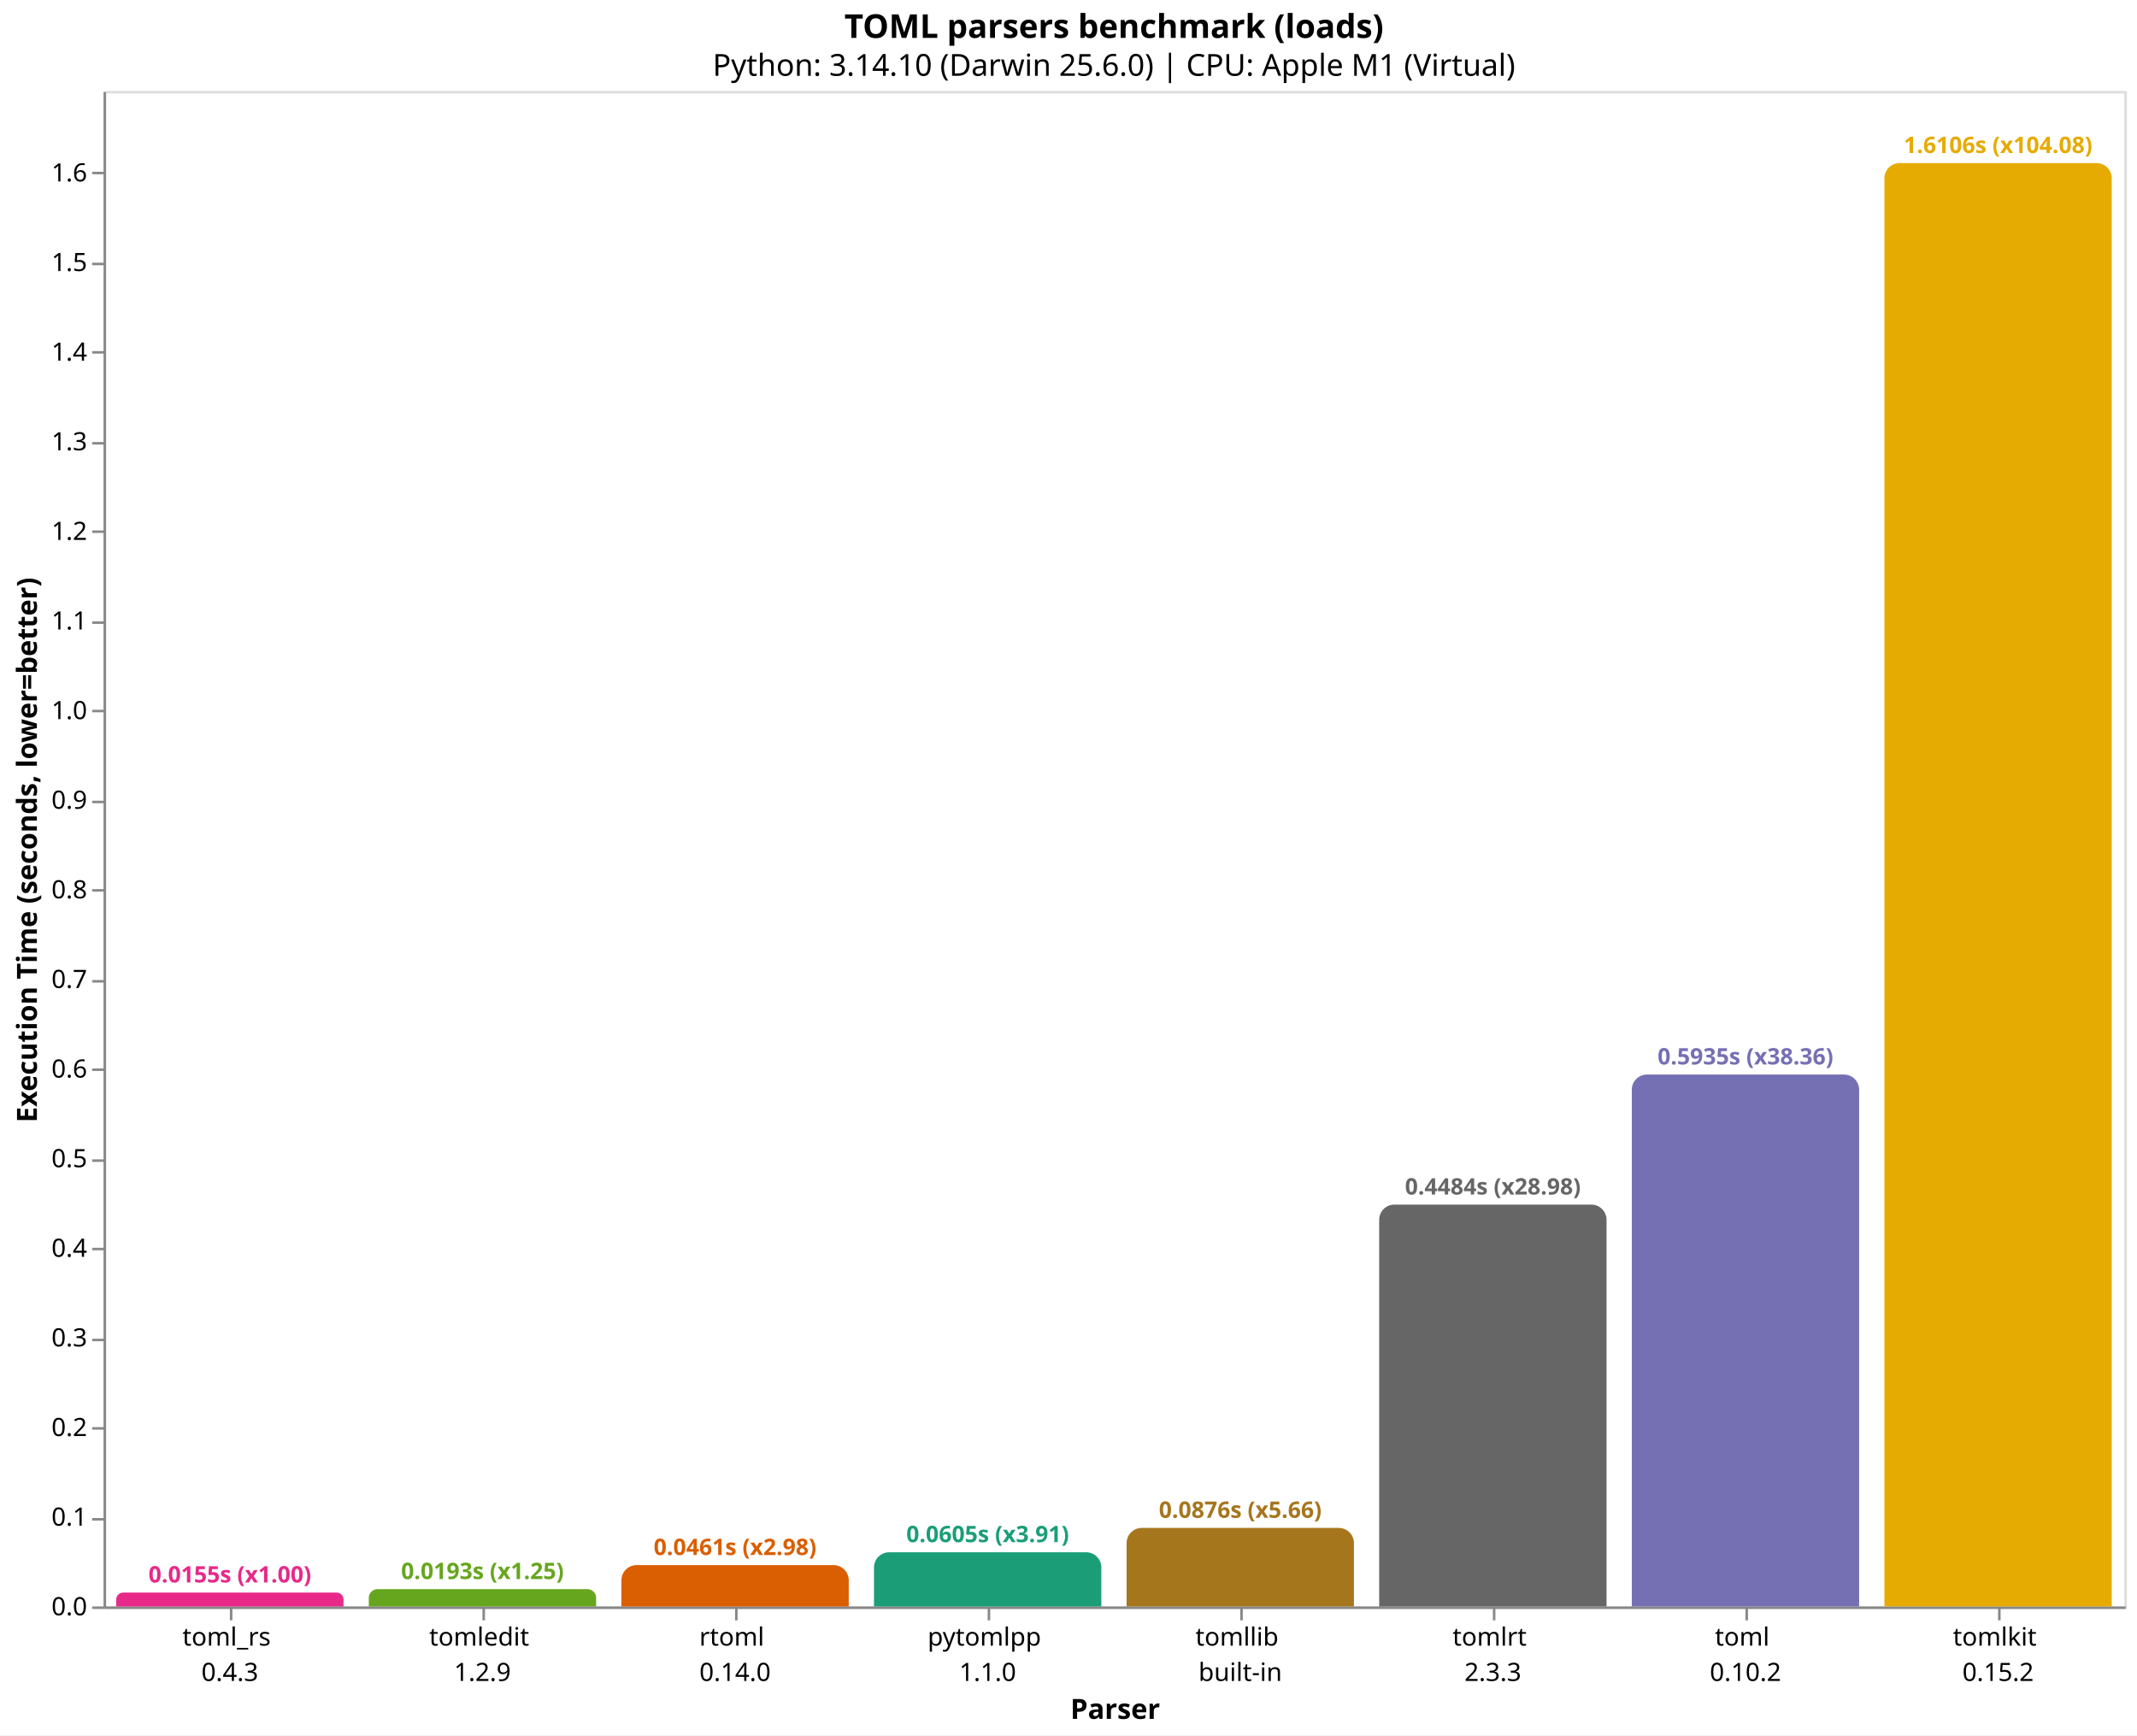
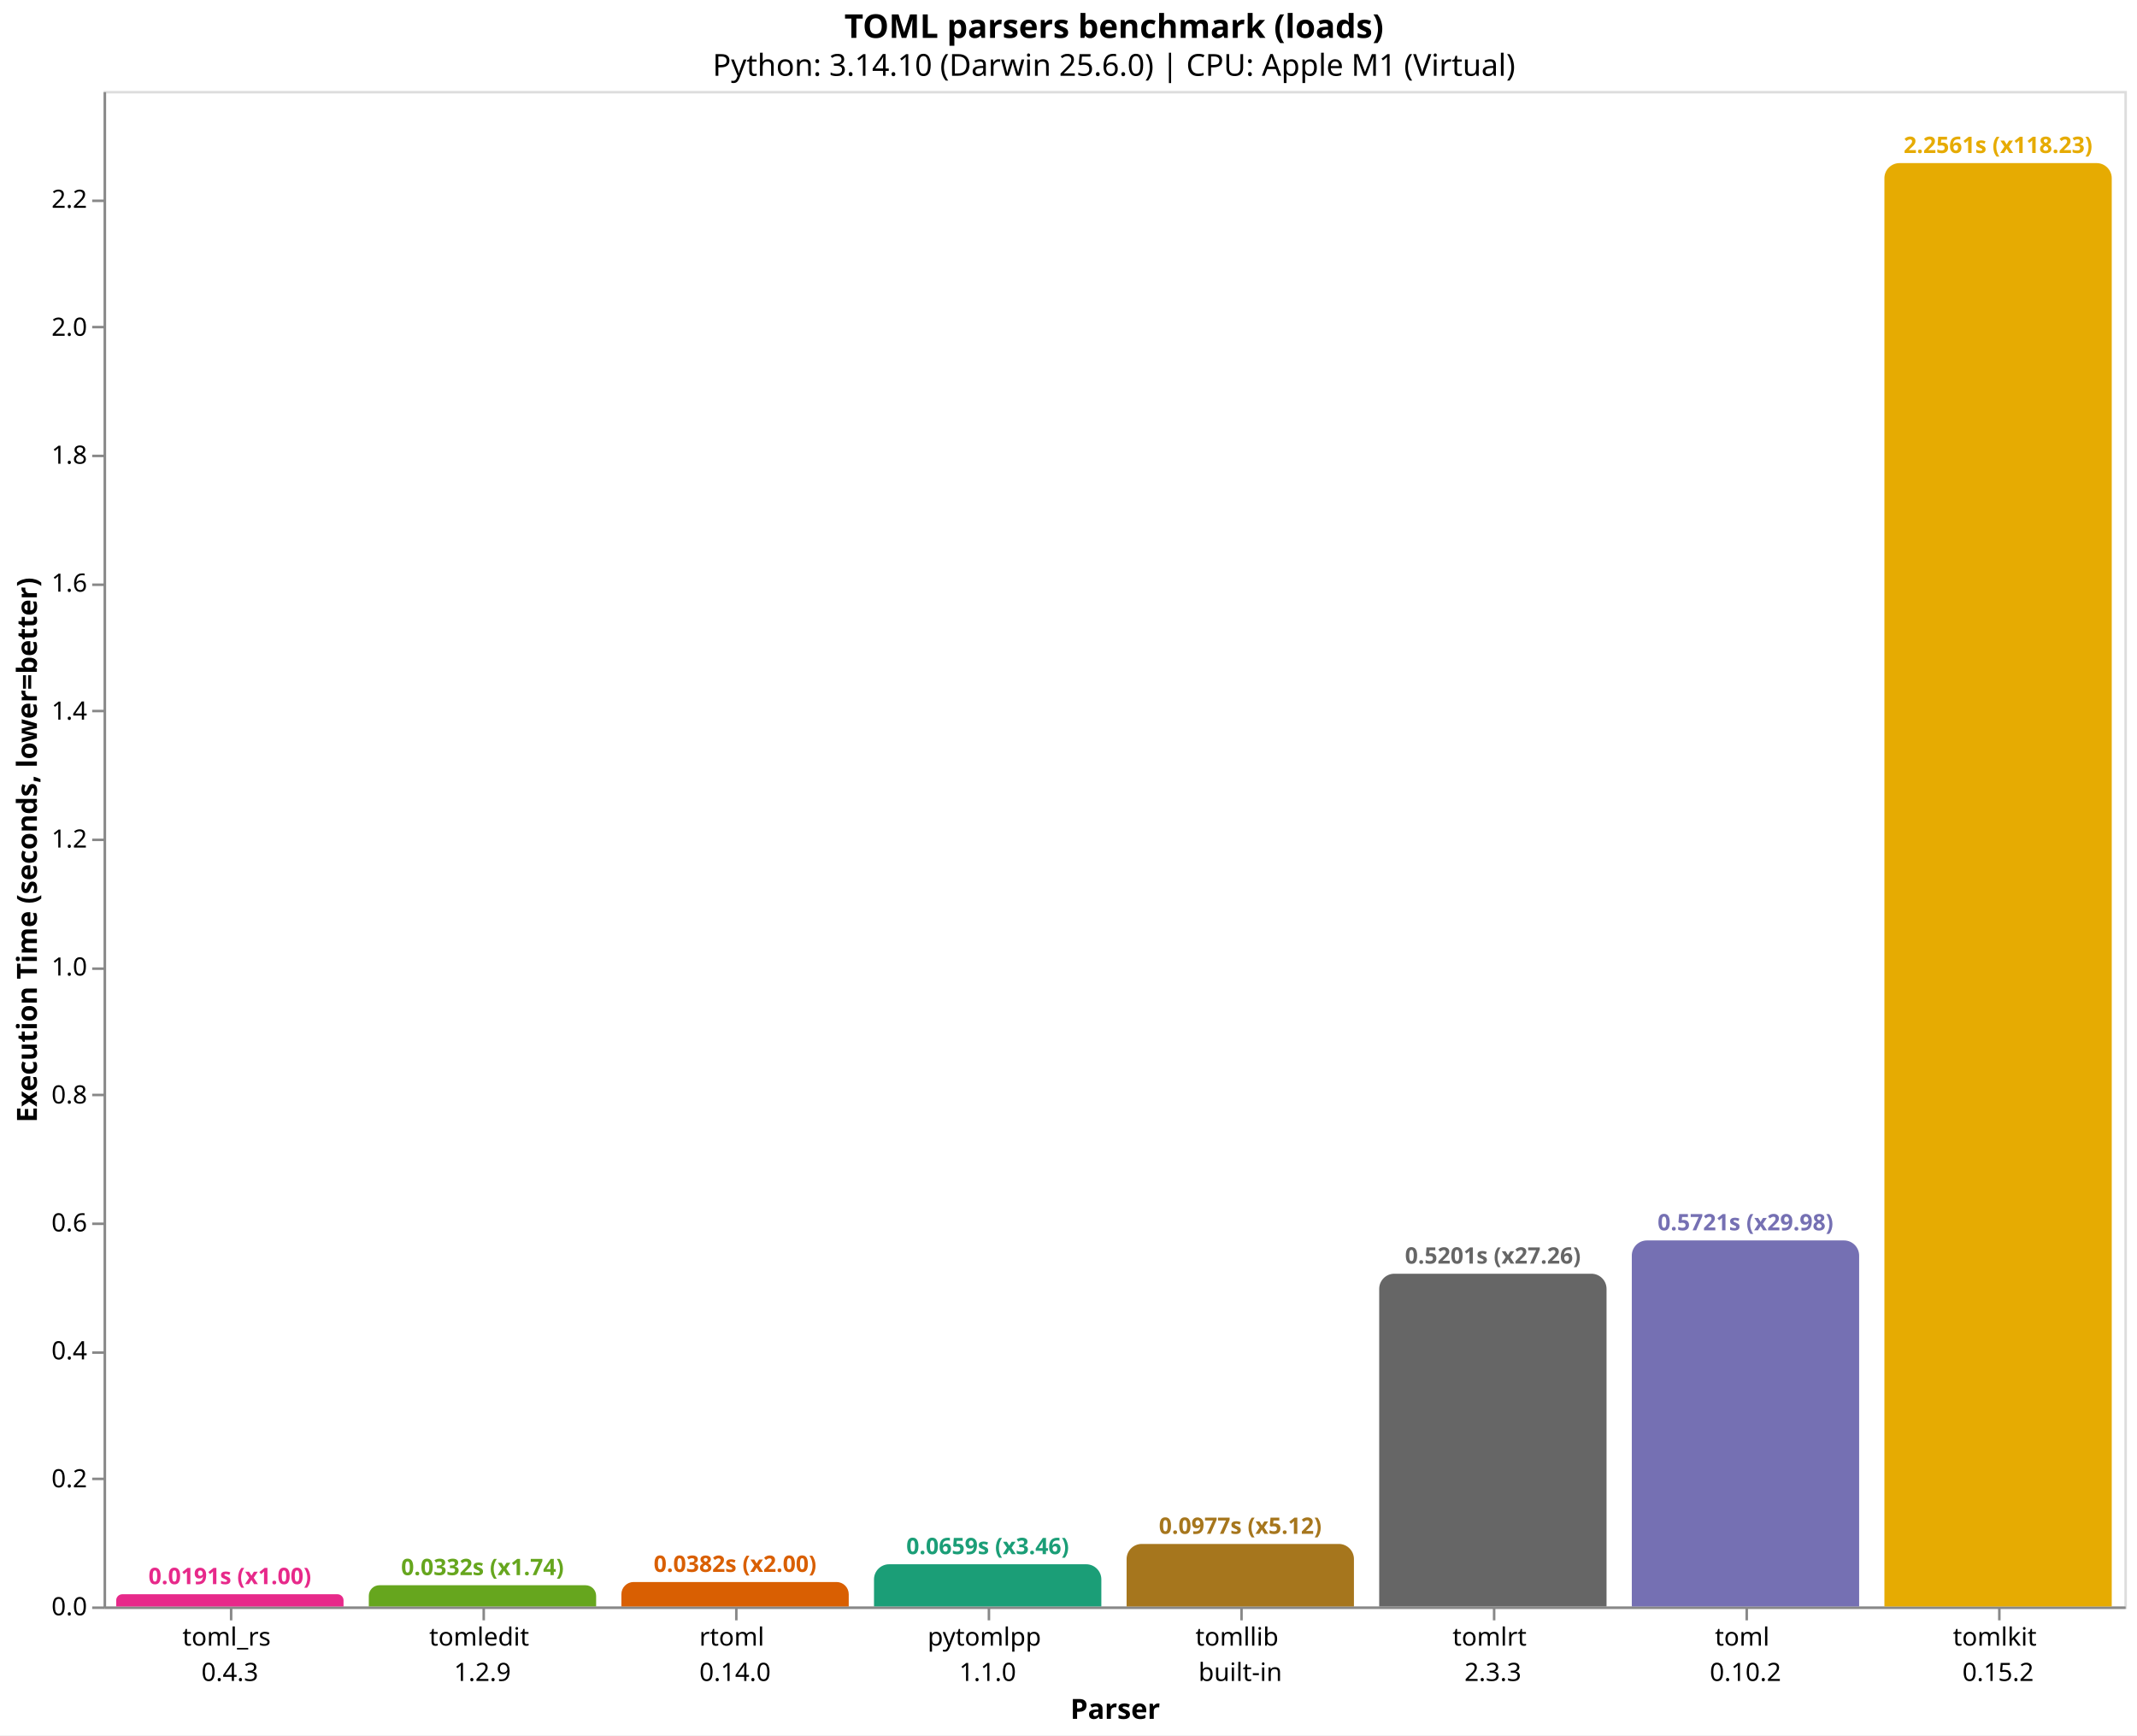
<svg xmlns="http://www.w3.org/2000/svg" version="1.1" class="marks" width="846" height="687" viewBox="0 0 846 687">
  <rect width="846" height="687" fill="white" />
  <g fill="none" stroke-miterlimit="10" transform="translate(41,36)">
    <g class="mark-group role-frame root" role="graphics-object" aria-roledescription="group mark container">
      <g transform="translate(0,0)">
        <path class="background" aria-hidden="true" d="M0.5,0.5h800v600h-800Z" stroke="#ddd" />
        <g>
          <g class="mark-group role-axis" role="graphics-symbol" aria-roledescription="axis" aria-label="X-axis titled 'Parser' for a discrete scale with 8 values: toml_rs&#10;0.4.3, tomledit&#10;1.2.9, rtoml&#10;0.14.0, pytomlpp&#10;1.1.0, tomllib&#10;built-in, ending with tomlkit&#10;0.15.2">
            <g transform="translate(0.5,600.5)">
              <path class="background" aria-hidden="true" d="M0,0h0v0h0Z" pointer-events="none" />
              <g>
                <g class="mark-rule role-axis-tick" pointer-events="none">
                  <line transform="translate(50,0)" x2="0" y2="5" stroke="#888" stroke-width="1" opacity="1" />
                  <line transform="translate(150,0)" x2="0" y2="5" stroke="#888" stroke-width="1" opacity="1" />
                  <line transform="translate(250,0)" x2="0" y2="5" stroke="#888" stroke-width="1" opacity="1" />
                  <line transform="translate(350,0)" x2="0" y2="5" stroke="#888" stroke-width="1" opacity="1" />
                  <line transform="translate(450,0)" x2="0" y2="5" stroke="#888" stroke-width="1" opacity="1" />
                  <line transform="translate(550,0)" x2="0" y2="5" stroke="#888" stroke-width="1" opacity="1" />
                  <line transform="translate(650,0)" x2="0" y2="5" stroke="#888" stroke-width="1" opacity="1" />
                  <line transform="translate(750,0)" x2="0" y2="5" stroke="#888" stroke-width="1" opacity="1" />
                </g>
                <g class="mark-text role-axis-label" pointer-events="none">
                  <text text-anchor="middle" transform="translate(49.5,15)" font-family="sans-serif" font-size="10px" fill="#000" opacity="1">
                    <tspan>toml_rs</tspan>
                    <tspan x="0" dy="14">0.4.3</tspan>
                  </text>
                  <text text-anchor="middle" transform="translate(149.5,15)" font-family="sans-serif" font-size="10px" fill="#000" opacity="1">
                    <tspan>tomledit</tspan>
                    <tspan x="0" dy="14">1.2.9</tspan>
                  </text>
                  <text text-anchor="middle" transform="translate(249.5,15)" font-family="sans-serif" font-size="10px" fill="#000" opacity="1">
                    <tspan>rtoml</tspan>
                    <tspan x="0" dy="14">0.14.0</tspan>
                  </text>
                  <text text-anchor="middle" transform="translate(349.5,15)" font-family="sans-serif" font-size="10px" fill="#000" opacity="1">
                    <tspan>pytomlpp</tspan>
                    <tspan x="0" dy="14">1.1.0</tspan>
                  </text>
                  <text text-anchor="middle" transform="translate(449.5,15)" font-family="sans-serif" font-size="10px" fill="#000" opacity="1">
                    <tspan>tomllib</tspan>
                    <tspan x="0" dy="14">built-in</tspan>
                  </text>
                  <text text-anchor="middle" transform="translate(549.5,15)" font-family="sans-serif" font-size="10px" fill="#000" opacity="1">
                    <tspan>tomlrt</tspan>
                    <tspan x="0" dy="14">2.3.3</tspan>
                  </text>
                  <text text-anchor="middle" transform="translate(649.5,15)" font-family="sans-serif" font-size="10px" fill="#000" opacity="1">
                    <tspan>toml</tspan>
                    <tspan x="0" dy="14">0.10.2</tspan>
                  </text>
                  <text text-anchor="middle" transform="translate(749.5,15)" font-family="sans-serif" font-size="10px" fill="#000" opacity="1">
                    <tspan>tomlkit</tspan>
                    <tspan x="0" dy="14">0.15.2</tspan>
                  </text>
                </g>
                <g class="mark-rule role-axis-domain" pointer-events="none">
                  <line transform="translate(0,0)" x2="800" y2="0" stroke="#888" stroke-width="1" opacity="1" />
                </g>
                <g class="mark-text role-axis-title" pointer-events="none">
                  <text text-anchor="middle" transform="translate(400,44)" font-family="sans-serif" font-size="11px" font-weight="bold" fill="#000" opacity="1">Parser</text>
                </g>
              </g>
              <path class="foreground" aria-hidden="true" d="" pointer-events="none" display="none" />
            </g>
          </g>
-           <g class="mark-group role-axis" role="graphics-symbol" aria-roledescription="axis" aria-label="Y-axis titled 'Execution Time (seconds, lower=better)' for a linear scale with values from 0.0 to 1.7">
+           <g class="mark-group role-axis" role="graphics-symbol" aria-roledescription="axis" aria-label="Y-axis titled 'Execution Time (seconds, lower=better)' for a linear scale with values from 0.0 to 2.4">
            <g transform="translate(0.5,0.5)">
              <path class="background" aria-hidden="true" d="M0,0h0v0h0Z" pointer-events="none" />
              <g>
                <g class="mark-rule role-axis-tick" pointer-events="none">
                  <line transform="translate(0,600)" x2="-5" y2="0" stroke="#888" stroke-width="1" opacity="1" />
-                   <line transform="translate(0,565)" x2="-5" y2="0" stroke="#888" stroke-width="1" opacity="1" />
-                   <line transform="translate(0,529)" x2="-5" y2="0" stroke="#888" stroke-width="1" opacity="1" />
-                   <line transform="translate(0,494)" x2="-5" y2="0" stroke="#888" stroke-width="1" opacity="1" />
-                   <line transform="translate(0,458)" x2="-5" y2="0" stroke="#888" stroke-width="1" opacity="1" />
-                   <line transform="translate(0,423)" x2="-5" y2="0" stroke="#888" stroke-width="1" opacity="1" />
-                   <line transform="translate(0,387)" x2="-5" y2="0" stroke="#888" stroke-width="1" opacity="1" />
-                   <line transform="translate(0,352)" x2="-5" y2="0" stroke="#888" stroke-width="1" opacity="1" />
-                   <line transform="translate(0,316)" x2="-5" y2="0" stroke="#888" stroke-width="1" opacity="1" />
-                   <line transform="translate(0,281)" x2="-5" y2="0" stroke="#888" stroke-width="1" opacity="1" />
+                   <line transform="translate(0,549)" x2="-5" y2="0" stroke="#888" stroke-width="1" opacity="1" />
+                   <line transform="translate(0,499)" x2="-5" y2="0" stroke="#888" stroke-width="1" opacity="1" />
+                   <line transform="translate(0,448)" x2="-5" y2="0" stroke="#888" stroke-width="1" opacity="1" />
+                   <line transform="translate(0,397)" x2="-5" y2="0" stroke="#888" stroke-width="1" opacity="1" />
+                   <line transform="translate(0,347)" x2="-5" y2="0" stroke="#888" stroke-width="1" opacity="1" />
+                   <line transform="translate(0,296)" x2="-5" y2="0" stroke="#888" stroke-width="1" opacity="1" />
                  <line transform="translate(0,245)" x2="-5" y2="0" stroke="#888" stroke-width="1" opacity="1" />
-                   <line transform="translate(0,210)" x2="-5" y2="0" stroke="#888" stroke-width="1" opacity="1" />
-                   <line transform="translate(0,174)" x2="-5" y2="0" stroke="#888" stroke-width="1" opacity="1" />
-                   <line transform="translate(0,139)" x2="-5" y2="0" stroke="#888" stroke-width="1" opacity="1" />
-                   <line transform="translate(0,103)" x2="-5" y2="0" stroke="#888" stroke-width="1" opacity="1" />
-                   <line transform="translate(0,68)" x2="-5" y2="0" stroke="#888" stroke-width="1" opacity="1" />
-                   <line transform="translate(0,32)" x2="-5" y2="0" stroke="#888" stroke-width="1" opacity="1" />
+                   <line transform="translate(0,195)" x2="-5" y2="0" stroke="#888" stroke-width="1" opacity="1" />
+                   <line transform="translate(0,144)" x2="-5" y2="0" stroke="#888" stroke-width="1" opacity="1" />
+                   <line transform="translate(0,93)" x2="-5" y2="0" stroke="#888" stroke-width="1" opacity="1" />
+                   <line transform="translate(0,43)" x2="-5" y2="0" stroke="#888" stroke-width="1" opacity="1" />
                </g>
                <g class="mark-text role-axis-label" pointer-events="none">
                  <text text-anchor="end" transform="translate(-7,603)" font-family="sans-serif" font-size="10px" fill="#000" opacity="1">0.0</text>
-                   <text text-anchor="end" transform="translate(-7,567.5208)" font-family="sans-serif" font-size="10px" fill="#000" opacity="1">0.1</text>
-                   <text text-anchor="end" transform="translate(-7,532.0415)" font-family="sans-serif" font-size="10px" fill="#000" opacity="1">0.2</text>
-                   <text text-anchor="end" transform="translate(-7,496.5623)" font-family="sans-serif" font-size="10px" fill="#000" opacity="1">0.3</text>
-                   <text text-anchor="end" transform="translate(-7,461.0831)" font-family="sans-serif" font-size="10px" fill="#000" opacity="1">0.4</text>
-                   <text text-anchor="end" transform="translate(-7,425.6039)" font-family="sans-serif" font-size="10px" fill="#000" opacity="1">0.5</text>
-                   <text text-anchor="end" transform="translate(-7,390.1246)" font-family="sans-serif" font-size="10px" fill="#000" opacity="1">0.6</text>
-                   <text text-anchor="end" transform="translate(-7,354.6454)" font-family="sans-serif" font-size="10px" fill="#000" opacity="1">0.7</text>
-                   <text text-anchor="end" transform="translate(-7,319.1662)" font-family="sans-serif" font-size="10px" fill="#000" opacity="1">0.8</text>
-                   <text text-anchor="end" transform="translate(-7,283.687)" font-family="sans-serif" font-size="10px" fill="#000" opacity="1">0.9</text>
-                   <text text-anchor="end" transform="translate(-7,248.2077)" font-family="sans-serif" font-size="10px" fill="#000" opacity="1">1.0</text>
-                   <text text-anchor="end" transform="translate(-7,212.7285)" font-family="sans-serif" font-size="10px" fill="#000" opacity="1">1.1</text>
-                   <text text-anchor="end" transform="translate(-7,177.2493)" font-family="sans-serif" font-size="10px" fill="#000" opacity="1">1.2</text>
-                   <text text-anchor="end" transform="translate(-7,141.77)" font-family="sans-serif" font-size="10px" fill="#000" opacity="1">1.3</text>
-                   <text text-anchor="end" transform="translate(-7,106.2908)" font-family="sans-serif" font-size="10px" fill="#000" opacity="1">1.4</text>
-                   <text text-anchor="end" transform="translate(-7,70.81159)" font-family="sans-serif" font-size="10px" fill="#000" opacity="1">1.5</text>
-                   <text text-anchor="end" transform="translate(-7,35.33236)" font-family="sans-serif" font-size="10px" fill="#000" opacity="1">1.6</text>
+                   <text text-anchor="end" transform="translate(-7,552.3438)" font-family="sans-serif" font-size="10px" fill="#000" opacity="1">0.2</text>
+                   <text text-anchor="end" transform="translate(-7,501.6876)" font-family="sans-serif" font-size="10px" fill="#000" opacity="1">0.4</text>
+                   <text text-anchor="end" transform="translate(-7,451.0314)" font-family="sans-serif" font-size="10px" fill="#000" opacity="1">0.6</text>
+                   <text text-anchor="end" transform="translate(-7,400.3752)" font-family="sans-serif" font-size="10px" fill="#000" opacity="1">0.8</text>
+                   <text text-anchor="end" transform="translate(-7,349.719)" font-family="sans-serif" font-size="10px" fill="#000" opacity="1">1.0</text>
+                   <text text-anchor="end" transform="translate(-7,299.0628)" font-family="sans-serif" font-size="10px" fill="#000" opacity="1">1.2</text>
+                   <text text-anchor="end" transform="translate(-7,248.4066)" font-family="sans-serif" font-size="10px" fill="#000" opacity="1">1.4</text>
+                   <text text-anchor="end" transform="translate(-7,197.7504)" font-family="sans-serif" font-size="10px" fill="#000" opacity="1">1.6</text>
+                   <text text-anchor="end" transform="translate(-7,147.0942)" font-family="sans-serif" font-size="10px" fill="#000" opacity="1">1.8</text>
+                   <text text-anchor="end" transform="translate(-7,96.43799)" font-family="sans-serif" font-size="10px" fill="#000" opacity="1">2.0</text>
+                   <text text-anchor="end" transform="translate(-7,45.78179)" font-family="sans-serif" font-size="10px" fill="#000" opacity="1">2.2</text>
                </g>
                <g class="mark-rule role-axis-domain" pointer-events="none">
                  <line transform="translate(0,600)" x2="0" y2="-600" stroke="#888" stroke-width="1" opacity="1" />
                </g>
                <g class="mark-text role-axis-title" pointer-events="none">
                  <text text-anchor="middle" transform="translate(-24.90137,300) rotate(-90) translate(0,-2)" font-family="sans-serif" font-size="11px" font-weight="bold" fill="#000" opacity="1">Execution Time (seconds, lower=better)</text>
                </g>
              </g>
              <path class="foreground" aria-hidden="true" d="" pointer-events="none" display="none" />
            </g>
          </g>
          <g class="mark-group role-scope" role="graphics-object" aria-roledescription="group mark container">
-             <g transform="translate(5,594.5098)">
-               <path class="background" aria-hidden="true" d="M2.745,0L87.255,0C88.77,0,90,1.23,90,2.745L90,5.49C90,5.49,90,5.49,90,5.49L0,5.49C0,5.49,0,5.49,0,5.49L0,2.745C0,1.23,1.23,0,2.745,0Z" />
+             <g transform="translate(5,595.167)">
+               <path class="background" aria-hidden="true" d="M2.417,0L87.583,0C88.917,0,90,1.083,90,2.417L90,4.833C90,4.833,90,4.833,90,4.833L0,4.833C0,4.833,0,4.833,0,4.833L0,2.417C0,1.083,1.083,0,2.417,0Z" />
              <g clip-path="url(#clip1)">
                <g class="mark-group role-scope" role="graphics-object" aria-roledescription="group mark container">
-                   <g transform="translate(0,-594.5098)">
-                     <path class="background" aria-hidden="true" d="M0,0h90v0h-90Z" />
-                     <g>
-                       <g class="mark-rect role-mark layer_0_marks" role="graphics-object" aria-roledescription="rect mark container">
-                         <path aria-label="Parser: toml_rs&#10;0.4.3; Execution Time (seconds, lower=better): 0.015474541; parser: toml_rs; Execution Time (s): 0.0155; Slowdown: 1.00" role="graphics-symbol" aria-roledescription="bar" d="M0,594.51h90v5.49h-90Z" fill="#e7298a" />
-                       </g>
-                     </g>
-                     <path class="foreground" aria-hidden="true" d="" display="none" />
-                   </g>
-                 </g>
-               </g>
-               <path class="foreground" aria-hidden="true" d="" display="none" />
-             </g>
-             <g transform="translate(105,593.1523)">
-               <path class="background" aria-hidden="true" d="M3.424,0L86.576,0C88.466,0,90,1.534,90,3.424L90,6.848C90,6.848,90,6.848,90,6.848L0,6.848C0,6.848,0,6.848,0,6.848L0,3.424C0,1.534,1.534,0,3.424,0Z" />
+                   <g transform="translate(0,-595.167)">
+                     <path class="background" aria-hidden="true" d="M0,0h90v0h-90Z" />
+                     <g>
+                       <g class="mark-rect role-mark layer_0_marks" role="graphics-object" aria-roledescription="rect mark container">
+                         <path aria-label="Parser: toml_rs&#10;0.4.3; Execution Time (seconds, lower=better): 0.01908175; parser: toml_rs; Execution Time (s): 0.0191; Slowdown: 1.00" role="graphics-symbol" aria-roledescription="bar" d="M0,595.167h90v4.833h-90Z" fill="#e7298a" />
+                       </g>
+                     </g>
+                     <path class="foreground" aria-hidden="true" d="" display="none" />
+                   </g>
+                 </g>
+               </g>
+               <path class="foreground" aria-hidden="true" d="" display="none" />
+             </g>
+             <g transform="translate(105,591.6026)">
+               <path class="background" aria-hidden="true" d="M4.199,0L85.801,0C88.119,0,90,1.881,90,4.199L90,8.397C90,8.397,90,8.397,90,8.397L0,8.397C0,8.397,0,8.397,0,8.397L0,4.199C0,1.881,1.881,0,4.199,0Z" />
              <g clip-path="url(#clip2)">
                <g class="mark-group role-scope" role="graphics-object" aria-roledescription="group mark container">
-                   <g transform="translate(0,-593.1523)">
-                     <path class="background" aria-hidden="true" d="M0,0h90v0h-90Z" />
-                     <g>
-                       <g class="mark-rect role-mark layer_0_marks" role="graphics-object" aria-roledescription="rect mark container">
-                         <path aria-label="Parser: tomledit&#10;1.2.9; Execution Time (seconds, lower=better): 0.019300667; parser: tomledit; Execution Time (s): 0.0193; Slowdown: 1.25" role="graphics-symbol" aria-roledescription="bar" d="M0,593.152h90v6.848h-90Z" fill="#66a61e" />
-                       </g>
-                     </g>
-                     <path class="foreground" aria-hidden="true" d="" display="none" />
-                   </g>
-                 </g>
-               </g>
-               <path class="foreground" aria-hidden="true" d="" display="none" />
-             </g>
-             <g transform="translate(205,583.6361)">
-               <path class="background" aria-hidden="true" d="M6,0L84,0C87.311,0,90,2.689,90,6L90,16.364C90,16.364,90,16.364,90,16.364L0,16.364C0,16.364,0,16.364,0,16.364L0,6C0,2.689,2.689,0,6,0Z" />
+                   <g transform="translate(0,-591.6026)">
+                     <path class="background" aria-hidden="true" d="M0,0h90v0h-90Z" />
+                     <g>
+                       <g class="mark-rect role-mark layer_0_marks" role="graphics-object" aria-roledescription="rect mark container">
+                         <path aria-label="Parser: tomledit&#10;1.2.9; Execution Time (seconds, lower=better): 0.033154584; parser: tomledit; Execution Time (s): 0.0332; Slowdown: 1.74" role="graphics-symbol" aria-roledescription="bar" d="M0,591.603h90v8.397h-90Z" fill="#66a61e" />
+                       </g>
+                     </g>
+                     <path class="foreground" aria-hidden="true" d="" display="none" />
+                   </g>
+                 </g>
+               </g>
+               <path class="foreground" aria-hidden="true" d="" display="none" />
+             </g>
+             <g transform="translate(205,590.3233)">
+               <path class="background" aria-hidden="true" d="M4.838,0L85.162,0C87.832,0,90,2.168,90,4.838L90,9.677C90,9.677,90,9.677,90,9.677L0,9.677C0,9.677,0,9.677,0,9.677L0,4.838C0,2.168,2.168,0,4.838,0Z" />
              <g clip-path="url(#clip3)">
                <g class="mark-group role-scope" role="graphics-object" aria-roledescription="group mark container">
-                   <g transform="translate(0,-583.6361)">
-                     <path class="background" aria-hidden="true" d="M0,0h90v0h-90Z" />
-                     <g>
-                       <g class="mark-rect role-mark layer_0_marks" role="graphics-object" aria-roledescription="rect mark container">
-                         <path aria-label="Parser: rtoml&#10;0.14.0; Execution Time (seconds, lower=better): 0.046122417; parser: rtoml; Execution Time (s): 0.0461; Slowdown: 2.98" role="graphics-symbol" aria-roledescription="bar" d="M0,583.636h90v16.364h-90Z" fill="#d95f02" />
-                       </g>
-                     </g>
-                     <path class="foreground" aria-hidden="true" d="" display="none" />
-                   </g>
-                 </g>
-               </g>
-               <path class="foreground" aria-hidden="true" d="" display="none" />
-             </g>
-             <g transform="translate(305,578.5511)">
-               <path class="background" aria-hidden="true" d="M6,0L84,0C87.311,0,90,2.689,90,6L90,21.449C90,21.449,90,21.449,90,21.449L0,21.449C0,21.449,0,21.449,0,21.449L0,6C0,2.689,2.689,0,6,0Z" />
+                   <g transform="translate(0,-590.3233)">
+                     <path class="background" aria-hidden="true" d="M0,0h90v0h-90Z" />
+                     <g>
+                       <g class="mark-rect role-mark layer_0_marks" role="graphics-object" aria-roledescription="rect mark container">
+                         <path aria-label="Parser: rtoml&#10;0.14.0; Execution Time (seconds, lower=better): 0.038205584; parser: rtoml; Execution Time (s): 0.0382; Slowdown: 2.00" role="graphics-symbol" aria-roledescription="bar" d="M0,590.323h90v9.677h-90Z" fill="#d95f02" />
+                       </g>
+                     </g>
+                     <path class="foreground" aria-hidden="true" d="" display="none" />
+                   </g>
+                 </g>
+               </g>
+               <path class="foreground" aria-hidden="true" d="" display="none" />
+             </g>
+             <g transform="translate(305,583.2966)">
+               <path class="background" aria-hidden="true" d="M6,0L84,0C87.311,0,90,2.689,90,6L90,16.703C90,16.703,90,16.703,90,16.703L0,16.703C0,16.703,0,16.703,0,16.703L0,6C0,2.689,2.689,0,6,0Z" />
              <g clip-path="url(#clip4)">
                <g class="mark-group role-scope" role="graphics-object" aria-roledescription="group mark container">
-                   <g transform="translate(0,-578.5511)">
-                     <path class="background" aria-hidden="true" d="M0,0h90v0h-90Z" />
-                     <g>
-                       <g class="mark-rect role-mark layer_0_marks" role="graphics-object" aria-roledescription="rect mark container">
-                         <path aria-label="Parser: pytomlpp&#10;1.1.0; Execution Time (seconds, lower=better): 0.060454791; parser: pytomlpp; Execution Time (s): 0.0605; Slowdown: 3.91" role="graphics-symbol" aria-roledescription="bar" d="M0,578.551h90v21.449h-90Z" fill="#1b9e77" />
-                       </g>
-                     </g>
-                     <path class="foreground" aria-hidden="true" d="" display="none" />
-                   </g>
-                 </g>
-               </g>
-               <path class="foreground" aria-hidden="true" d="" display="none" />
-             </g>
-             <g transform="translate(405,568.9118)">
-               <path class="background" aria-hidden="true" d="M6,0L84,0C87.311,0,90,2.689,90,6L90,31.088C90,31.088,90,31.088,90,31.088L0,31.088C0,31.088,0,31.088,0,31.088L0,6C0,2.689,2.689,0,6,0Z" />
+                   <g transform="translate(0,-583.2966)">
+                     <path class="background" aria-hidden="true" d="M0,0h90v0h-90Z" />
+                     <g>
+                       <g class="mark-rect role-mark layer_0_marks" role="graphics-object" aria-roledescription="rect mark container">
+                         <path aria-label="Parser: pytomlpp&#10;1.1.0; Execution Time (seconds, lower=better): 0.065948167; parser: pytomlpp; Execution Time (s): 0.0659; Slowdown: 3.46" role="graphics-symbol" aria-roledescription="bar" d="M0,583.297h90v16.703h-90Z" fill="#1b9e77" />
+                       </g>
+                     </g>
+                     <path class="foreground" aria-hidden="true" d="" display="none" />
+                   </g>
+                 </g>
+               </g>
+               <path class="foreground" aria-hidden="true" d="" display="none" />
+             </g>
+             <g transform="translate(405,575.2528)">
+               <path class="background" aria-hidden="true" d="M6,0L84,0C87.311,0,90,2.689,90,6L90,24.747C90,24.747,90,24.747,90,24.747L0,24.747C0,24.747,0,24.747,0,24.747L0,6C0,2.689,2.689,0,6,0Z" />
              <g clip-path="url(#clip5)">
                <g class="mark-group role-scope" role="graphics-object" aria-roledescription="group mark container">
-                   <g transform="translate(0,-568.9118)">
-                     <path class="background" aria-hidden="true" d="M0,0h90v0h-90Z" />
-                     <g>
-                       <g class="mark-rect role-mark layer_0_marks" role="graphics-object" aria-roledescription="rect mark container">
-                         <path aria-label="Parser: tomllib&#10;built-in; Execution Time (seconds, lower=better): 0.087623542; parser: tomllib; Execution Time (s): 0.0876; Slowdown: 5.66" role="graphics-symbol" aria-roledescription="bar" d="M0,568.912h90v31.088h-90Z" fill="#a6761d" />
-                       </g>
-                     </g>
-                     <path class="foreground" aria-hidden="true" d="" display="none" />
-                   </g>
-                 </g>
-               </g>
-               <path class="foreground" aria-hidden="true" d="" display="none" />
-             </g>
-             <g transform="translate(505,440.9159)">
-               <path class="background" aria-hidden="true" d="M6,0L84,0C87.311,0,90,2.689,90,6L90,159.084C90,159.084,90,159.084,90,159.084L0,159.084C0,159.084,0,159.084,0,159.084L0,6C0,2.689,2.689,0,6,0Z" />
+                   <g transform="translate(0,-575.2528)">
+                     <path class="background" aria-hidden="true" d="M0,0h90v0h-90Z" />
+                     <g>
+                       <g class="mark-rect role-mark layer_0_marks" role="graphics-object" aria-roledescription="rect mark container">
+                         <path aria-label="Parser: tomllib&#10;built-in; Execution Time (seconds, lower=better): 0.097706458; parser: tomllib; Execution Time (s): 0.0977; Slowdown: 5.12" role="graphics-symbol" aria-roledescription="bar" d="M0,575.253h90v24.747h-90Z" fill="#a6761d" />
+                       </g>
+                     </g>
+                     <path class="foreground" aria-hidden="true" d="" display="none" />
+                   </g>
+                 </g>
+               </g>
+               <path class="foreground" aria-hidden="true" d="" display="none" />
+             </g>
+             <g transform="translate(505,468.2726)">
+               <path class="background" aria-hidden="true" d="M6,0L84,0C87.311,0,90,2.689,90,6L90,131.727C90,131.727,90,131.727,90,131.727L0,131.727C0,131.727,0,131.727,0,131.727L0,6C0,2.689,2.689,0,6,0Z" />
              <g clip-path="url(#clip6)">
                <g class="mark-group role-scope" role="graphics-object" aria-roledescription="group mark container">
-                   <g transform="translate(0,-440.9159)">
-                     <path class="background" aria-hidden="true" d="M0,0h90v0h-90Z" />
-                     <g>
-                       <g class="mark-rect role-mark layer_0_marks" role="graphics-object" aria-roledescription="rect mark container">
-                         <path aria-label="Parser: tomlrt&#10;2.3.3; Execution Time (seconds, lower=better): 0.448386459; parser: tomlrt; Execution Time (s): 0.4484; Slowdown: 28.98" role="graphics-symbol" aria-roledescription="bar" d="M0,440.916h90v159.084h-90Z" fill="#666666" />
-                       </g>
-                     </g>
-                     <path class="foreground" aria-hidden="true" d="" display="none" />
-                   </g>
-                 </g>
-               </g>
-               <path class="foreground" aria-hidden="true" d="" display="none" />
-             </g>
-             <g transform="translate(605,389.4204)">
-               <path class="background" aria-hidden="true" d="M6,0L84,0C87.311,0,90,2.689,90,6L90,210.58C90,210.58,90,210.58,90,210.58L0,210.58C0,210.58,0,210.58,0,210.58L0,6C0,2.689,2.689,0,6,0Z" />
+                   <g transform="translate(0,-468.2726)">
+                     <path class="background" aria-hidden="true" d="M0,0h90v0h-90Z" />
+                     <g>
+                       <g class="mark-rect role-mark layer_0_marks" role="graphics-object" aria-roledescription="rect mark container">
+                         <path aria-label="Parser: tomlrt&#10;2.3.3; Execution Time (seconds, lower=better): 0.520084042; parser: tomlrt; Execution Time (s): 0.5201; Slowdown: 27.26" role="graphics-symbol" aria-roledescription="bar" d="M0,468.273h90v131.727h-90Z" fill="#666666" />
+                       </g>
+                     </g>
+                     <path class="foreground" aria-hidden="true" d="" display="none" />
+                   </g>
+                 </g>
+               </g>
+               <path class="foreground" aria-hidden="true" d="" display="none" />
+             </g>
+             <g transform="translate(605,455.0951)">
+               <path class="background" aria-hidden="true" d="M6,0L84,0C87.311,0,90,2.689,90,6L90,144.905C90,144.905,90,144.905,90,144.905L0,144.905C0,144.905,0,144.905,0,144.905L0,6C0,2.689,2.689,0,6,0Z" />
              <g clip-path="url(#clip7)">
                <g class="mark-group role-scope" role="graphics-object" aria-roledescription="group mark container">
-                   <g transform="translate(0,-389.4204)">
-                     <path class="background" aria-hidden="true" d="M0,0h90v0h-90Z" />
-                     <g>
-                       <g class="mark-rect role-mark layer_0_marks" role="graphics-object" aria-roledescription="rect mark container">
-                         <path aria-label="Parser: toml&#10;0.10.2; Execution Time (seconds, lower=better): 0.59352925; parser: toml; Execution Time (s): 0.5935; Slowdown: 38.36" role="graphics-symbol" aria-roledescription="bar" d="M0,389.42h90v210.58h-90Z" fill="#7570b3" />
+                   <g transform="translate(0,-455.0951)">
+                     <path class="background" aria-hidden="true" d="M0,0h90v0h-90Z" />
+                     <g>
+                       <g class="mark-rect role-mark layer_0_marks" role="graphics-object" aria-roledescription="rect mark container">
+                         <path aria-label="Parser: toml&#10;0.10.2; Execution Time (seconds, lower=better): 0.572111375; parser: toml; Execution Time (s): 0.5721; Slowdown: 29.98" role="graphics-symbol" aria-roledescription="bar" d="M0,455.095h90v144.905h-90Z" fill="#7570b3" />
                      </g>
                    </g>
                    <path class="foreground" aria-hidden="true" d="" display="none" />
                  </g>
                </g>
              </g>
              <path class="foreground" aria-hidden="true" d="" display="none" />
            </g>
            <g transform="translate(705,28.57143)">
              <path class="background" aria-hidden="true" d="M6,0L84,0C87.311,0,90,2.689,90,6L90,571.429C90,571.429,90,571.429,90,571.429L0,571.429C0,571.429,0,571.429,0,571.429L0,6C0,2.689,2.689,0,6,0Z" />
              <g clip-path="url(#clip8)">
                <g class="mark-group role-scope" role="graphics-object" aria-roledescription="group mark container">
                  <g transform="translate(0,-28.57143)">
                    <path class="background" aria-hidden="true" d="M0,0h90v0h-90Z" />
                    <g>
                      <g class="mark-rect role-mark layer_0_marks" role="graphics-object" aria-roledescription="rect mark container">
-                         <path aria-label="Parser: tomlkit&#10;0.15.2; Execution Time (seconds, lower=better): 1.610600375; parser: tomlkit; Execution Time (s): 1.6106; Slowdown: 104.08" role="graphics-symbol" aria-roledescription="bar" d="M0,28.571h90v571.429h-90Z" fill="#e6ab02" />
+                         <path aria-label="Parser: tomlkit&#10;0.15.2; Execution Time (seconds, lower=better): 2.256105125; parser: tomlkit; Execution Time (s): 2.2561; Slowdown: 118.23" role="graphics-symbol" aria-roledescription="bar" d="M0,28.571h90v571.429h-90Z" fill="#e6ab02" />
                      </g>
                    </g>
                    <path class="foreground" aria-hidden="true" d="" display="none" />
                  </g>
                </g>
              </g>
              <path class="foreground" aria-hidden="true" d="" display="none" />
            </g>
          </g>
          <g class="mark-text role-mark layer_1_marks" role="graphics-object" aria-roledescription="text mark container">
-             <text aria-label="Parser: toml_rs&#10;0.4.3; Execution Time (seconds, lower=better): 0.015474541; parser: toml_rs; label: 0.0155s (x1.00); Execution Time (s): 0.0155; Slowdown: 1.00" role="graphics-symbol" aria-roledescription="text mark" text-anchor="middle" transform="translate(50,590.5098)" font-family="sans-serif" font-size="9px" font-weight="bold" fill="#e7298a">0.0155s (x1.00)</text>
-             <text aria-label="Parser: tomledit&#10;1.2.9; Execution Time (seconds, lower=better): 0.019300667; parser: tomledit; label: 0.0193s (x1.25); Execution Time (s): 0.0193; Slowdown: 1.25" role="graphics-symbol" aria-roledescription="text mark" text-anchor="middle" transform="translate(150,589.1523)" font-family="sans-serif" font-size="9px" font-weight="bold" fill="#66a61e">0.0193s (x1.25)</text>
-             <text aria-label="Parser: rtoml&#10;0.14.0; Execution Time (seconds, lower=better): 0.046122417; parser: rtoml; label: 0.0461s (x2.98); Execution Time (s): 0.0461; Slowdown: 2.98" role="graphics-symbol" aria-roledescription="text mark" text-anchor="middle" transform="translate(250,579.6361)" font-family="sans-serif" font-size="9px" font-weight="bold" fill="#d95f02">0.0461s (x2.98)</text>
-             <text aria-label="Parser: pytomlpp&#10;1.1.0; Execution Time (seconds, lower=better): 0.060454791; parser: pytomlpp; label: 0.0605s (x3.91); Execution Time (s): 0.0605; Slowdown: 3.91" role="graphics-symbol" aria-roledescription="text mark" text-anchor="middle" transform="translate(350,574.5511)" font-family="sans-serif" font-size="9px" font-weight="bold" fill="#1b9e77">0.0605s (x3.91)</text>
-             <text aria-label="Parser: tomllib&#10;built-in; Execution Time (seconds, lower=better): 0.087623542; parser: tomllib; label: 0.0876s (x5.66); Execution Time (s): 0.0876; Slowdown: 5.66" role="graphics-symbol" aria-roledescription="text mark" text-anchor="middle" transform="translate(450,564.9118)" font-family="sans-serif" font-size="9px" font-weight="bold" fill="#a6761d">0.0876s (x5.66)</text>
-             <text aria-label="Parser: tomlrt&#10;2.3.3; Execution Time (seconds, lower=better): 0.448386459; parser: tomlrt; label: 0.4484s (x28.98); Execution Time (s): 0.4484; Slowdown: 28.98" role="graphics-symbol" aria-roledescription="text mark" text-anchor="middle" transform="translate(550,436.9159)" font-family="sans-serif" font-size="9px" font-weight="bold" fill="#666666">0.4484s (x28.98)</text>
-             <text aria-label="Parser: toml&#10;0.10.2; Execution Time (seconds, lower=better): 0.59352925; parser: toml; label: 0.5935s (x38.36); Execution Time (s): 0.5935; Slowdown: 38.36" role="graphics-symbol" aria-roledescription="text mark" text-anchor="middle" transform="translate(650,385.4204)" font-family="sans-serif" font-size="9px" font-weight="bold" fill="#7570b3">0.5935s (x38.36)</text>
-             <text aria-label="Parser: tomlkit&#10;0.15.2; Execution Time (seconds, lower=better): 1.610600375; parser: tomlkit; label: 1.6106s (x104.08); Execution Time (s): 1.6106; Slowdown: 104.08" role="graphics-symbol" aria-roledescription="text mark" text-anchor="middle" transform="translate(750,24.57143)" font-family="sans-serif" font-size="9px" font-weight="bold" fill="#e6ab02">1.6106s (x104.08)</text>
+             <text aria-label="Parser: toml_rs&#10;0.4.3; Execution Time (seconds, lower=better): 0.01908175; parser: toml_rs; label: 0.0191s (x1.00); Execution Time (s): 0.0191; Slowdown: 1.00" role="graphics-symbol" aria-roledescription="text mark" text-anchor="middle" transform="translate(50,591.167)" font-family="sans-serif" font-size="9px" font-weight="bold" fill="#e7298a">0.0191s (x1.00)</text>
+             <text aria-label="Parser: tomledit&#10;1.2.9; Execution Time (seconds, lower=better): 0.033154584; parser: tomledit; label: 0.0332s (x1.74); Execution Time (s): 0.0332; Slowdown: 1.74" role="graphics-symbol" aria-roledescription="text mark" text-anchor="middle" transform="translate(150,587.6026)" font-family="sans-serif" font-size="9px" font-weight="bold" fill="#66a61e">0.0332s (x1.74)</text>
+             <text aria-label="Parser: rtoml&#10;0.14.0; Execution Time (seconds, lower=better): 0.038205584; parser: rtoml; label: 0.0382s (x2.00); Execution Time (s): 0.0382; Slowdown: 2.00" role="graphics-symbol" aria-roledescription="text mark" text-anchor="middle" transform="translate(250,586.3233)" font-family="sans-serif" font-size="9px" font-weight="bold" fill="#d95f02">0.0382s (x2.00)</text>
+             <text aria-label="Parser: pytomlpp&#10;1.1.0; Execution Time (seconds, lower=better): 0.065948167; parser: pytomlpp; label: 0.0659s (x3.46); Execution Time (s): 0.0659; Slowdown: 3.46" role="graphics-symbol" aria-roledescription="text mark" text-anchor="middle" transform="translate(350,579.2966)" font-family="sans-serif" font-size="9px" font-weight="bold" fill="#1b9e77">0.0659s (x3.46)</text>
+             <text aria-label="Parser: tomllib&#10;built-in; Execution Time (seconds, lower=better): 0.097706458; parser: tomllib; label: 0.0977s (x5.12); Execution Time (s): 0.0977; Slowdown: 5.12" role="graphics-symbol" aria-roledescription="text mark" text-anchor="middle" transform="translate(450,571.2528)" font-family="sans-serif" font-size="9px" font-weight="bold" fill="#a6761d">0.0977s (x5.12)</text>
+             <text aria-label="Parser: tomlrt&#10;2.3.3; Execution Time (seconds, lower=better): 0.520084042; parser: tomlrt; label: 0.5201s (x27.26); Execution Time (s): 0.5201; Slowdown: 27.26" role="graphics-symbol" aria-roledescription="text mark" text-anchor="middle" transform="translate(550,464.2726)" font-family="sans-serif" font-size="9px" font-weight="bold" fill="#666666">0.5201s (x27.26)</text>
+             <text aria-label="Parser: toml&#10;0.10.2; Execution Time (seconds, lower=better): 0.572111375; parser: toml; label: 0.5721s (x29.98); Execution Time (s): 0.5721; Slowdown: 29.98" role="graphics-symbol" aria-roledescription="text mark" text-anchor="middle" transform="translate(650,451.0951)" font-family="sans-serif" font-size="9px" font-weight="bold" fill="#7570b3">0.5721s (x29.98)</text>
+             <text aria-label="Parser: tomlkit&#10;0.15.2; Execution Time (seconds, lower=better): 2.256105125; parser: tomlkit; label: 2.2561s (x118.23); Execution Time (s): 2.2561; Slowdown: 118.23" role="graphics-symbol" aria-roledescription="text mark" text-anchor="middle" transform="translate(750,24.57143)" font-family="sans-serif" font-size="9px" font-weight="bold" fill="#e6ab02">2.2561s (x118.23)</text>
          </g>
          <g class="mark-group role-title">
            <g transform="translate(400,-31)">
              <path class="background" aria-hidden="true" d="M0,0h0v0h0Z" pointer-events="none" />
              <g>
                <g class="mark-text role-title-text" role="graphics-symbol" aria-roledescription="title" aria-label="Title text 'TOML parsers benchmark (loads)'" pointer-events="none">
                  <text text-anchor="middle" transform="translate(0,10)" font-family="sans-serif" font-size="13px" font-weight="bold" fill="#000" opacity="1">TOML parsers benchmark (loads)</text>
                </g>
                <g class="mark-text role-title-subtitle" role="graphics-symbol" aria-roledescription="subtitle" aria-label="Subtitle text 'Python: 3.14.10 (Darwin 25.6.0) | CPU: Apple M1 (Virtual)'" pointer-events="none">
                  <text text-anchor="middle" transform="translate(0,25)" font-family="sans-serif" font-size="12px" fill="#000" opacity="1">Python: 3.14.10 (Darwin 25.6.0) | CPU: Apple M1 (Virtual)</text>
                </g>
              </g>
              <path class="foreground" aria-hidden="true" d="" pointer-events="none" display="none" />
            </g>
          </g>
        </g>
        <path class="foreground" aria-hidden="true" d="" display="none" />
      </g>
    </g>
  </g>
  <defs>
    <clipPath id="clip1">
-       <path d="M2.745,0L87.255,0C88.77,0,90,1.23,90,2.745L90,5.49C90,5.49,90,5.49,90,5.49L0,5.49C0,5.49,0,5.49,0,5.49L0,2.745C0,1.23,1.23,0,2.745,0Z" />
+       <path d="M2.417,0L87.583,0C88.917,0,90,1.083,90,2.417L90,4.833C90,4.833,90,4.833,90,4.833L0,4.833C0,4.833,0,4.833,0,4.833L0,2.417C0,1.083,1.083,0,2.417,0Z" />
    </clipPath>
    <clipPath id="clip2">
-       <path d="M3.424,0L86.576,0C88.466,0,90,1.534,90,3.424L90,6.848C90,6.848,90,6.848,90,6.848L0,6.848C0,6.848,0,6.848,0,6.848L0,3.424C0,1.534,1.534,0,3.424,0Z" />
+       <path d="M4.199,0L85.801,0C88.119,0,90,1.881,90,4.199L90,8.397C90,8.397,90,8.397,90,8.397L0,8.397C0,8.397,0,8.397,0,8.397L0,4.199C0,1.881,1.881,0,4.199,0Z" />
    </clipPath>
    <clipPath id="clip3">
-       <path d="M6,0L84,0C87.311,0,90,2.689,90,6L90,16.364C90,16.364,90,16.364,90,16.364L0,16.364C0,16.364,0,16.364,0,16.364L0,6C0,2.689,2.689,0,6,0Z" />
+       <path d="M4.838,0L85.162,0C87.832,0,90,2.168,90,4.838L90,9.677C90,9.677,90,9.677,90,9.677L0,9.677C0,9.677,0,9.677,0,9.677L0,4.838C0,2.168,2.168,0,4.838,0Z" />
    </clipPath>
    <clipPath id="clip4">
-       <path d="M6,0L84,0C87.311,0,90,2.689,90,6L90,21.449C90,21.449,90,21.449,90,21.449L0,21.449C0,21.449,0,21.449,0,21.449L0,6C0,2.689,2.689,0,6,0Z" />
+       <path d="M6,0L84,0C87.311,0,90,2.689,90,6L90,16.703C90,16.703,90,16.703,90,16.703L0,16.703C0,16.703,0,16.703,0,16.703L0,6C0,2.689,2.689,0,6,0Z" />
    </clipPath>
    <clipPath id="clip5">
-       <path d="M6,0L84,0C87.311,0,90,2.689,90,6L90,31.088C90,31.088,90,31.088,90,31.088L0,31.088C0,31.088,0,31.088,0,31.088L0,6C0,2.689,2.689,0,6,0Z" />
+       <path d="M6,0L84,0C87.311,0,90,2.689,90,6L90,24.747C90,24.747,90,24.747,90,24.747L0,24.747C0,24.747,0,24.747,0,24.747L0,6C0,2.689,2.689,0,6,0Z" />
    </clipPath>
    <clipPath id="clip6">
-       <path d="M6,0L84,0C87.311,0,90,2.689,90,6L90,159.084C90,159.084,90,159.084,90,159.084L0,159.084C0,159.084,0,159.084,0,159.084L0,6C0,2.689,2.689,0,6,0Z" />
+       <path d="M6,0L84,0C87.311,0,90,2.689,90,6L90,131.727C90,131.727,90,131.727,90,131.727L0,131.727C0,131.727,0,131.727,0,131.727L0,6C0,2.689,2.689,0,6,0Z" />
    </clipPath>
    <clipPath id="clip7">
-       <path d="M6,0L84,0C87.311,0,90,2.689,90,6L90,210.58C90,210.58,90,210.58,90,210.58L0,210.58C0,210.58,0,210.58,0,210.58L0,6C0,2.689,2.689,0,6,0Z" />
+       <path d="M6,0L84,0C87.311,0,90,2.689,90,6L90,144.905C90,144.905,90,144.905,90,144.905L0,144.905C0,144.905,0,144.905,0,144.905L0,6C0,2.689,2.689,0,6,0Z" />
    </clipPath>
    <clipPath id="clip8">
      <path d="M6,0L84,0C87.311,0,90,2.689,90,6L90,571.429C90,571.429,90,571.429,90,571.429L0,571.429C0,571.429,0,571.429,0,571.429L0,6C0,2.689,2.689,0,6,0Z" />
    </clipPath>
  </defs>
</svg>
